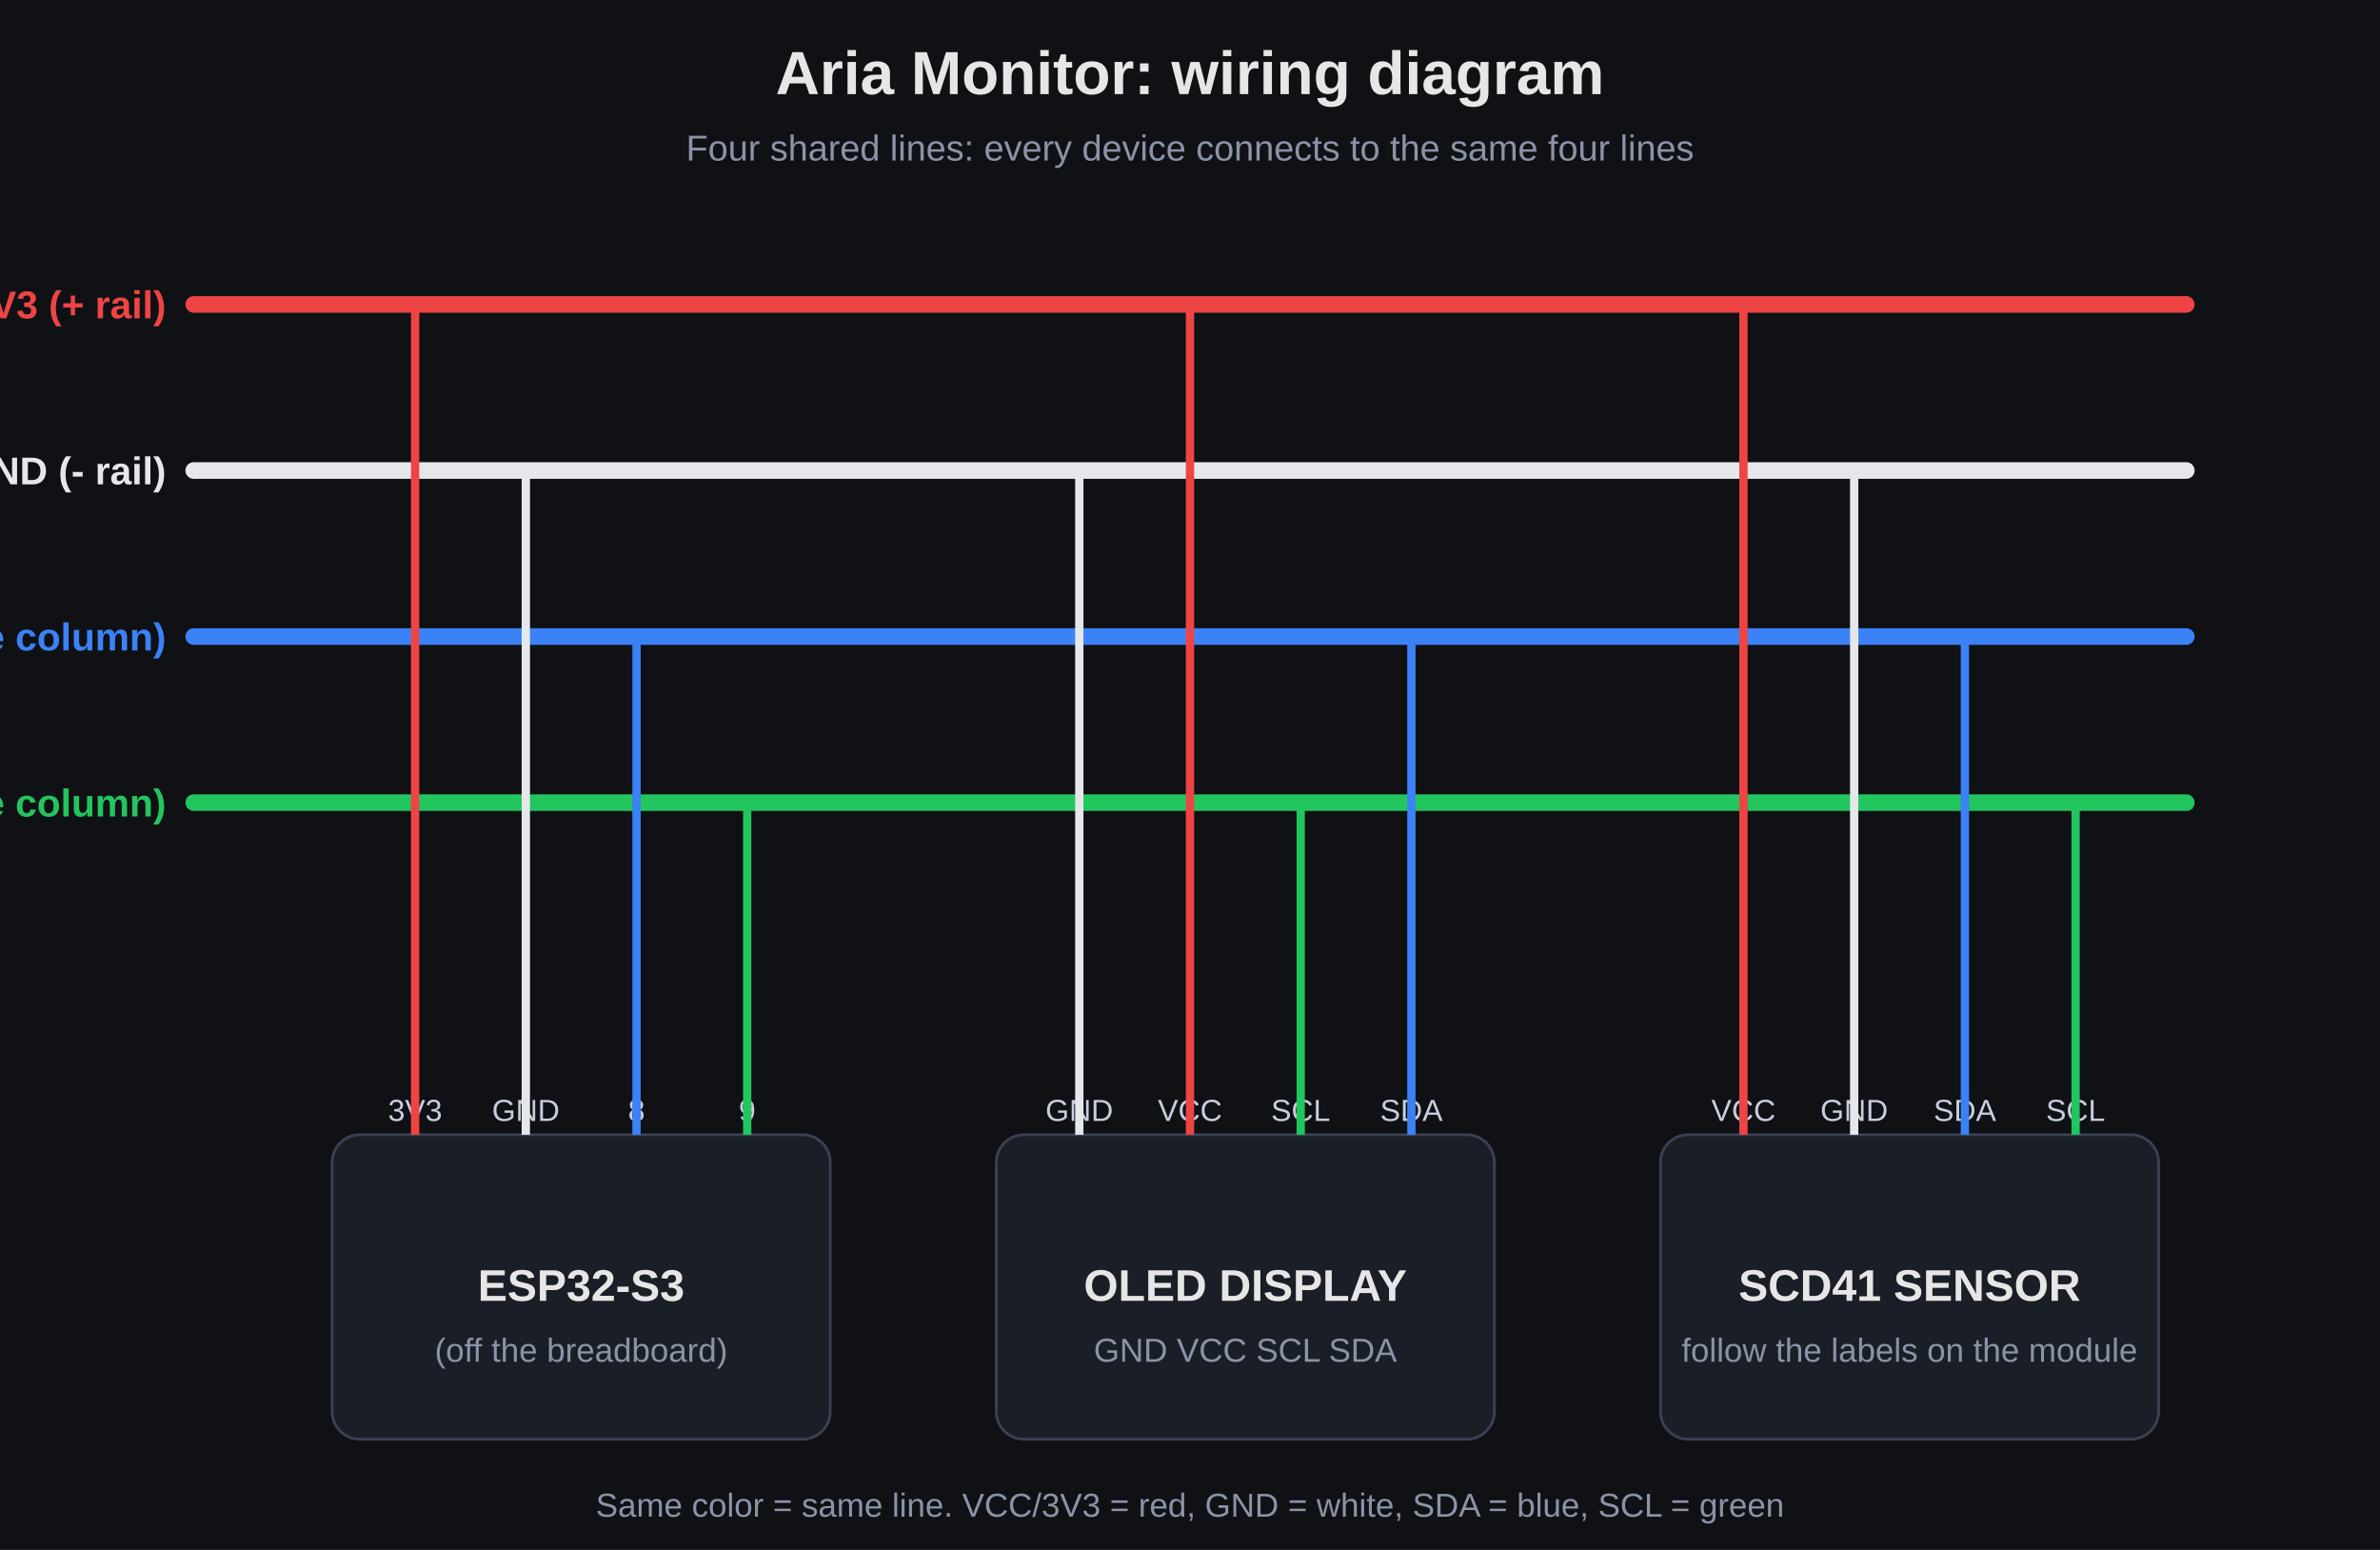
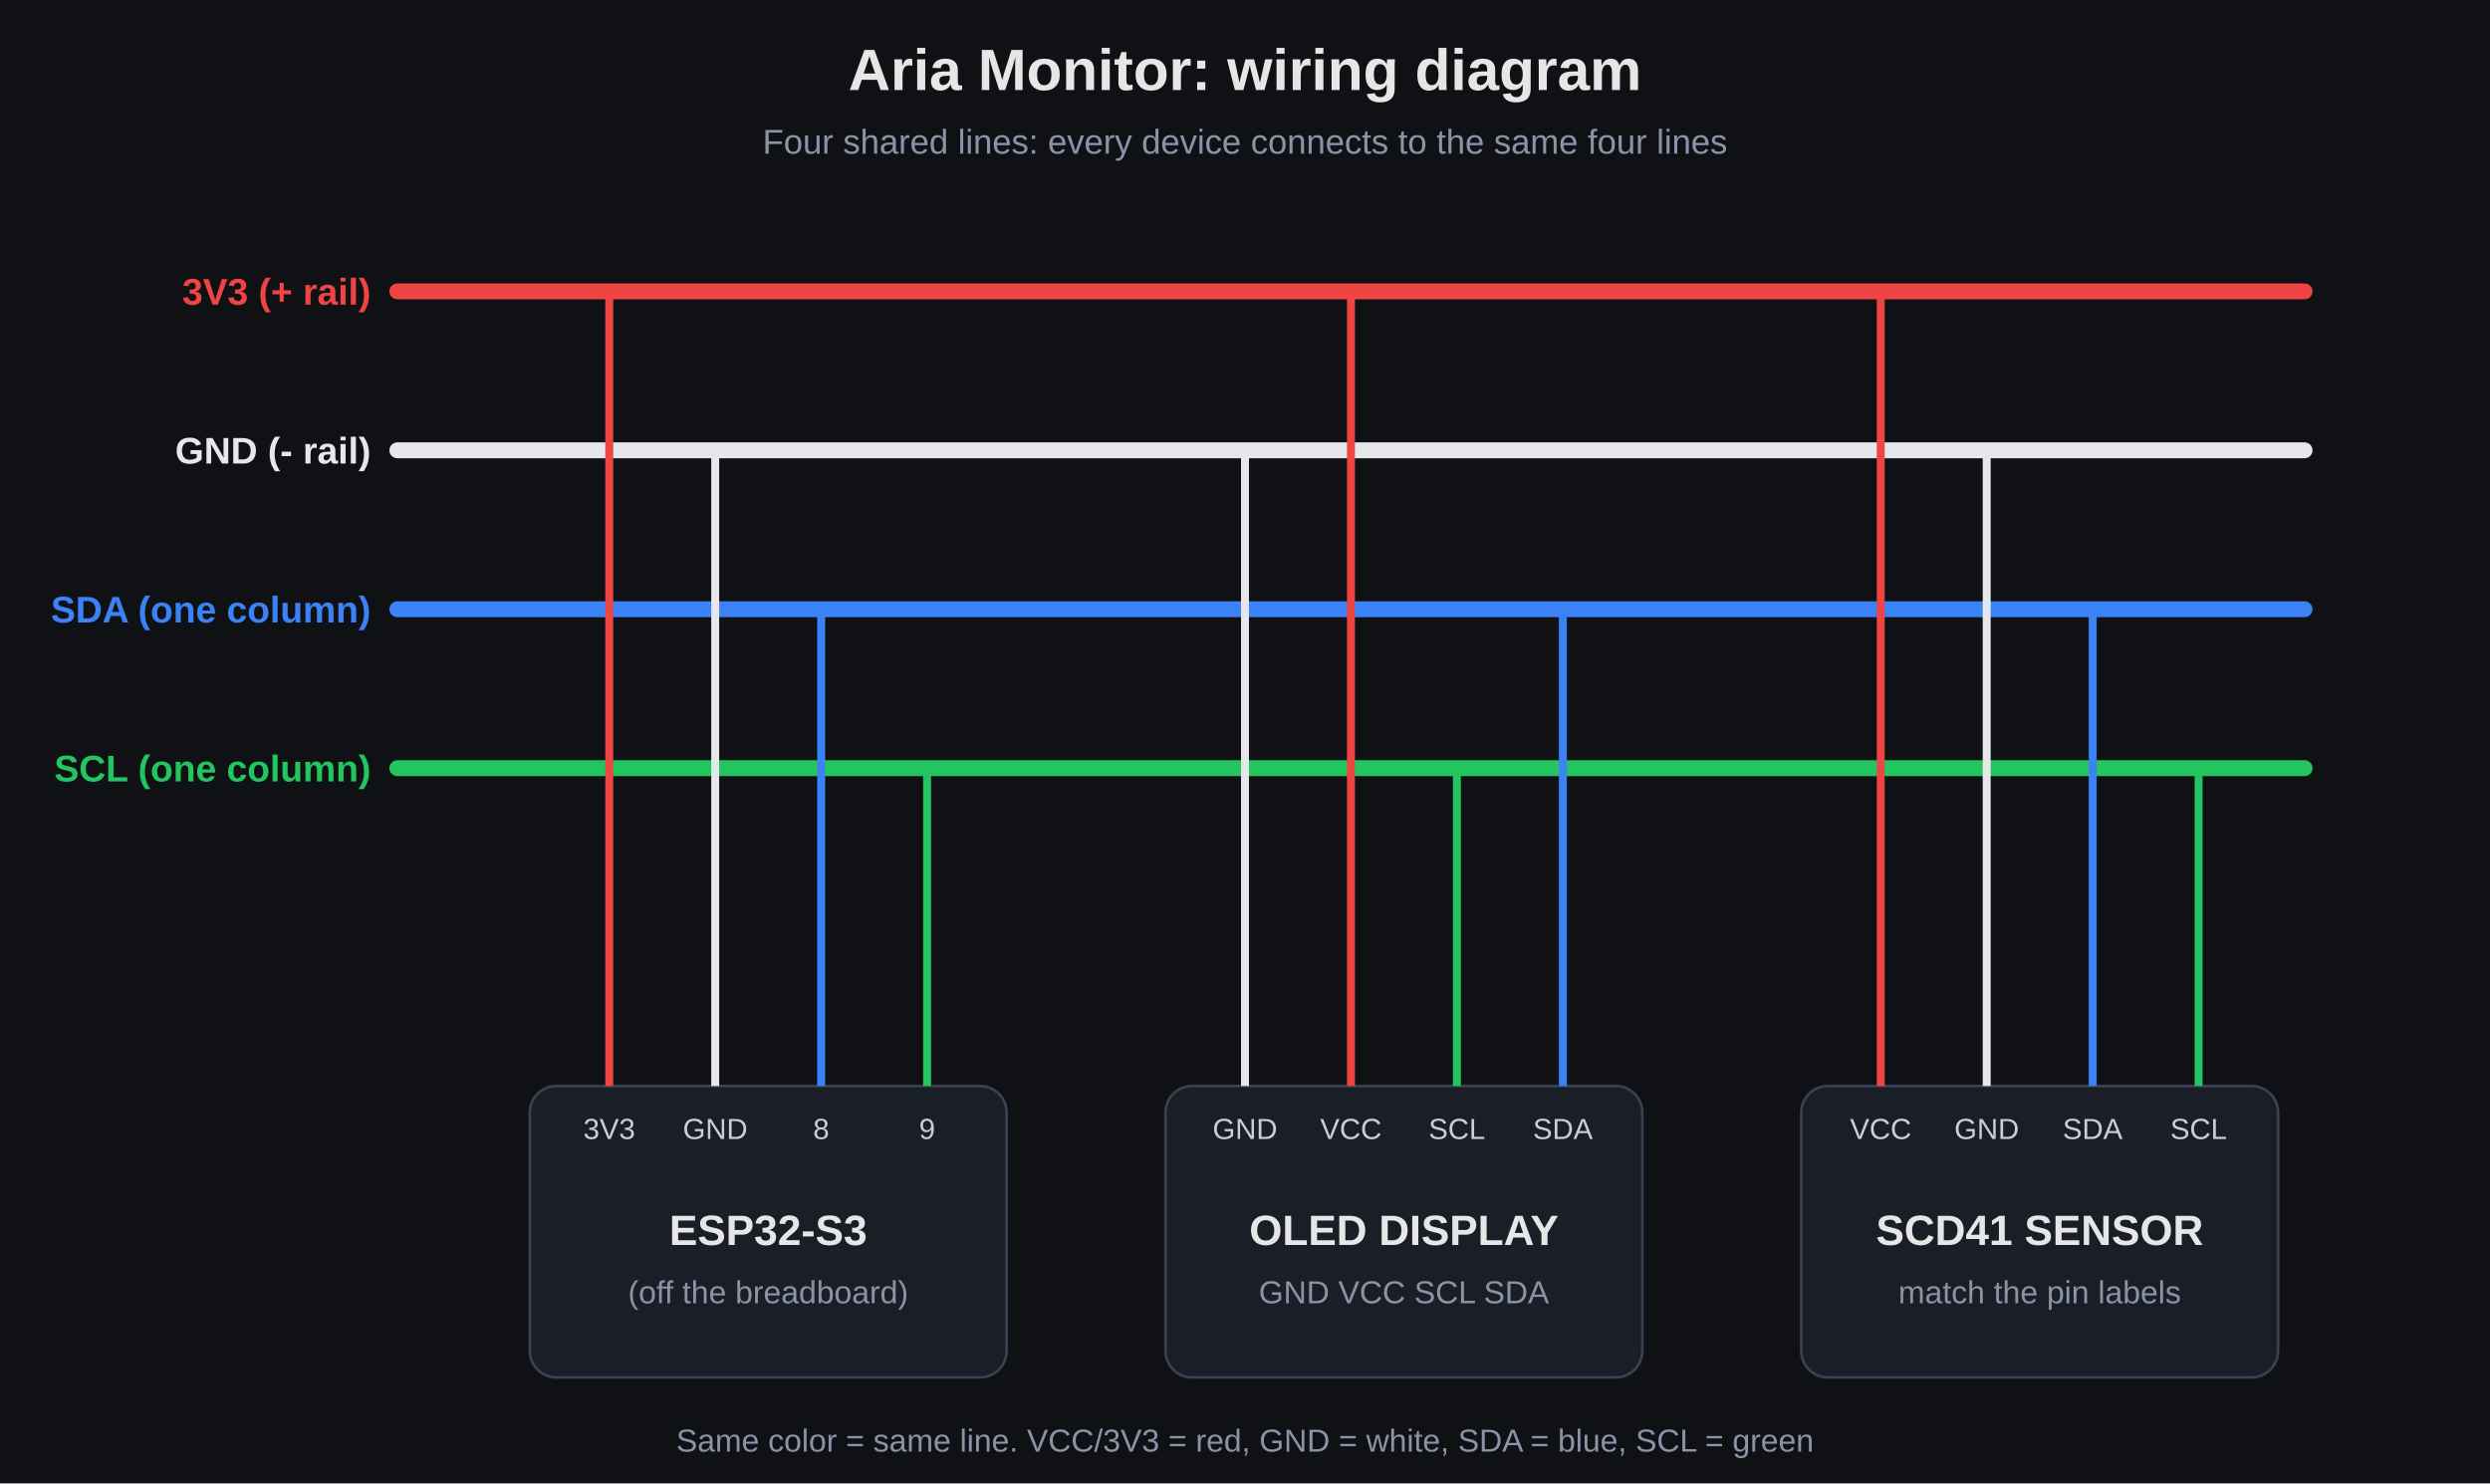
- <svg xmlns="http://www.w3.org/2000/svg" viewBox="0 0 860 560" font-family="system-ui,Arial,sans-serif">
-   <rect width="860" height="560" fill="#0f1115" />
-   <text x="430" y="34" fill="#e6e6e6" font-size="22" font-weight="700" text-anchor="middle">Aria Monitor: wiring diagram</text>
-   <text x="430" y="58" fill="#8b93a7" font-size="13" text-anchor="middle">Four shared lines: every device connects to the same four lines</text>
+ <svg xmlns="http://www.w3.org/2000/svg" viewBox="-80 0 940 560" font-family="system-ui,Arial,sans-serif">
+   <rect x="-80" width="940" height="560" fill="#0f1115" />
+   <text x="390" y="34" fill="#e6e6e6" font-size="22" font-weight="700" text-anchor="middle">Aria Monitor: wiring diagram</text>
+   <text x="390" y="58" fill="#8b93a7" font-size="13" text-anchor="middle">Four shared lines: every device connects to the same four lines</text>
  <g stroke-width="6" stroke-linecap="round">
    <line x1="70" y1="110" x2="790" y2="110" stroke="#ef4444" />
    <line x1="70" y1="170" x2="790" y2="170" stroke="#e5e7eb" />
    <line x1="70" y1="230" x2="790" y2="230" stroke="#3b82f6" />
    <line x1="70" y1="290" x2="790" y2="290" stroke="#22c55e" />
  </g>
  <g font-size="14" font-weight="700" text-anchor="end">
    <text x="60" y="115" fill="#ef4444">3V3  (+ rail)</text>
    <text x="60" y="175" fill="#e5e7eb">GND  (- rail)</text>
    <text x="60" y="235" fill="#3b82f6">SDA  (one column)</text>
    <text x="60" y="295" fill="#22c55e">SCL  (one column)</text>
  </g>
  <g>
    <rect x="120" y="410" width="180" height="110" rx="10" fill="#1a1e27" stroke="#3a4152" />
    <text x="210" y="470" fill="#e6e6e6" font-size="16" font-weight="700" text-anchor="middle">ESP32-S3</text>
    <text x="210" y="492" fill="#8b93a7" font-size="12" text-anchor="middle">(off the breadboard)</text>
    <g font-size="11" text-anchor="middle" fill="#c9cede">
-       <text x="150" y="405">3V3</text>
-       <text x="190" y="405">GND</text>
-       <text x="230" y="405">8</text>
-       <text x="270" y="405">9</text>
+       <text x="150" y="430">3V3</text>
+       <text x="190" y="430">GND</text>
+       <text x="230" y="430">8</text>
+       <text x="270" y="430">9</text>
    </g>
    <line x1="150" y1="410" x2="150" y2="110" stroke="#ef4444" stroke-width="3" />
    <line x1="190" y1="410" x2="190" y2="170" stroke="#e5e7eb" stroke-width="3" />
    <line x1="230" y1="410" x2="230" y2="230" stroke="#3b82f6" stroke-width="3" />
    <line x1="270" y1="410" x2="270" y2="290" stroke="#22c55e" stroke-width="3" />
  </g>
  <g>
    <rect x="360" y="410" width="180" height="110" rx="10" fill="#1a1e27" stroke="#3a4152" />
    <text x="450" y="470" fill="#e6e6e6" font-size="16" font-weight="700" text-anchor="middle">OLED DISPLAY</text>
    <text x="450" y="492" fill="#8b93a7" font-size="12" text-anchor="middle">GND VCC SCL SDA</text>
    <g font-size="11" text-anchor="middle" fill="#c9cede">
-       <text x="390" y="405">GND</text>
-       <text x="430" y="405">VCC</text>
-       <text x="470" y="405">SCL</text>
-       <text x="510" y="405">SDA</text>
+       <text x="390" y="430">GND</text>
+       <text x="430" y="430">VCC</text>
+       <text x="470" y="430">SCL</text>
+       <text x="510" y="430">SDA</text>
    </g>
    <line x1="390" y1="410" x2="390" y2="170" stroke="#e5e7eb" stroke-width="3" />
    <line x1="430" y1="410" x2="430" y2="110" stroke="#ef4444" stroke-width="3" />
    <line x1="470" y1="410" x2="470" y2="290" stroke="#22c55e" stroke-width="3" />
    <line x1="510" y1="410" x2="510" y2="230" stroke="#3b82f6" stroke-width="3" />
  </g>
  <g>
    <rect x="600" y="410" width="180" height="110" rx="10" fill="#1a1e27" stroke="#3a4152" />
    <text x="690" y="470" fill="#e6e6e6" font-size="16" font-weight="700" text-anchor="middle">SCD41 SENSOR</text>
-     <text x="690" y="492" fill="#8b93a7" font-size="12" text-anchor="middle">follow the labels on the module</text>
+     <text x="690" y="492" fill="#8b93a7" font-size="12" text-anchor="middle">match the pin labels</text>
    <g font-size="11" text-anchor="middle" fill="#c9cede">
-       <text x="630" y="405">VCC</text>
-       <text x="670" y="405">GND</text>
-       <text x="710" y="405">SDA</text>
-       <text x="750" y="405">SCL</text>
+       <text x="630" y="430">VCC</text>
+       <text x="670" y="430">GND</text>
+       <text x="710" y="430">SDA</text>
+       <text x="750" y="430">SCL</text>
    </g>
    <line x1="630" y1="410" x2="630" y2="110" stroke="#ef4444" stroke-width="3" />
    <line x1="670" y1="410" x2="670" y2="170" stroke="#e5e7eb" stroke-width="3" />
    <line x1="710" y1="410" x2="710" y2="230" stroke="#3b82f6" stroke-width="3" />
    <line x1="750" y1="410" x2="750" y2="290" stroke="#22c55e" stroke-width="3" />
  </g>
-   <text x="430" y="548" fill="#8b93a7" font-size="12" text-anchor="middle">Same color = same line. VCC/3V3 = red, GND = white, SDA = blue, SCL = green</text>
+   <text x="390" y="548" fill="#8b93a7" font-size="12" text-anchor="middle">Same color = same line. VCC/3V3 = red, GND = white, SDA = blue, SCL = green</text>
</svg>
